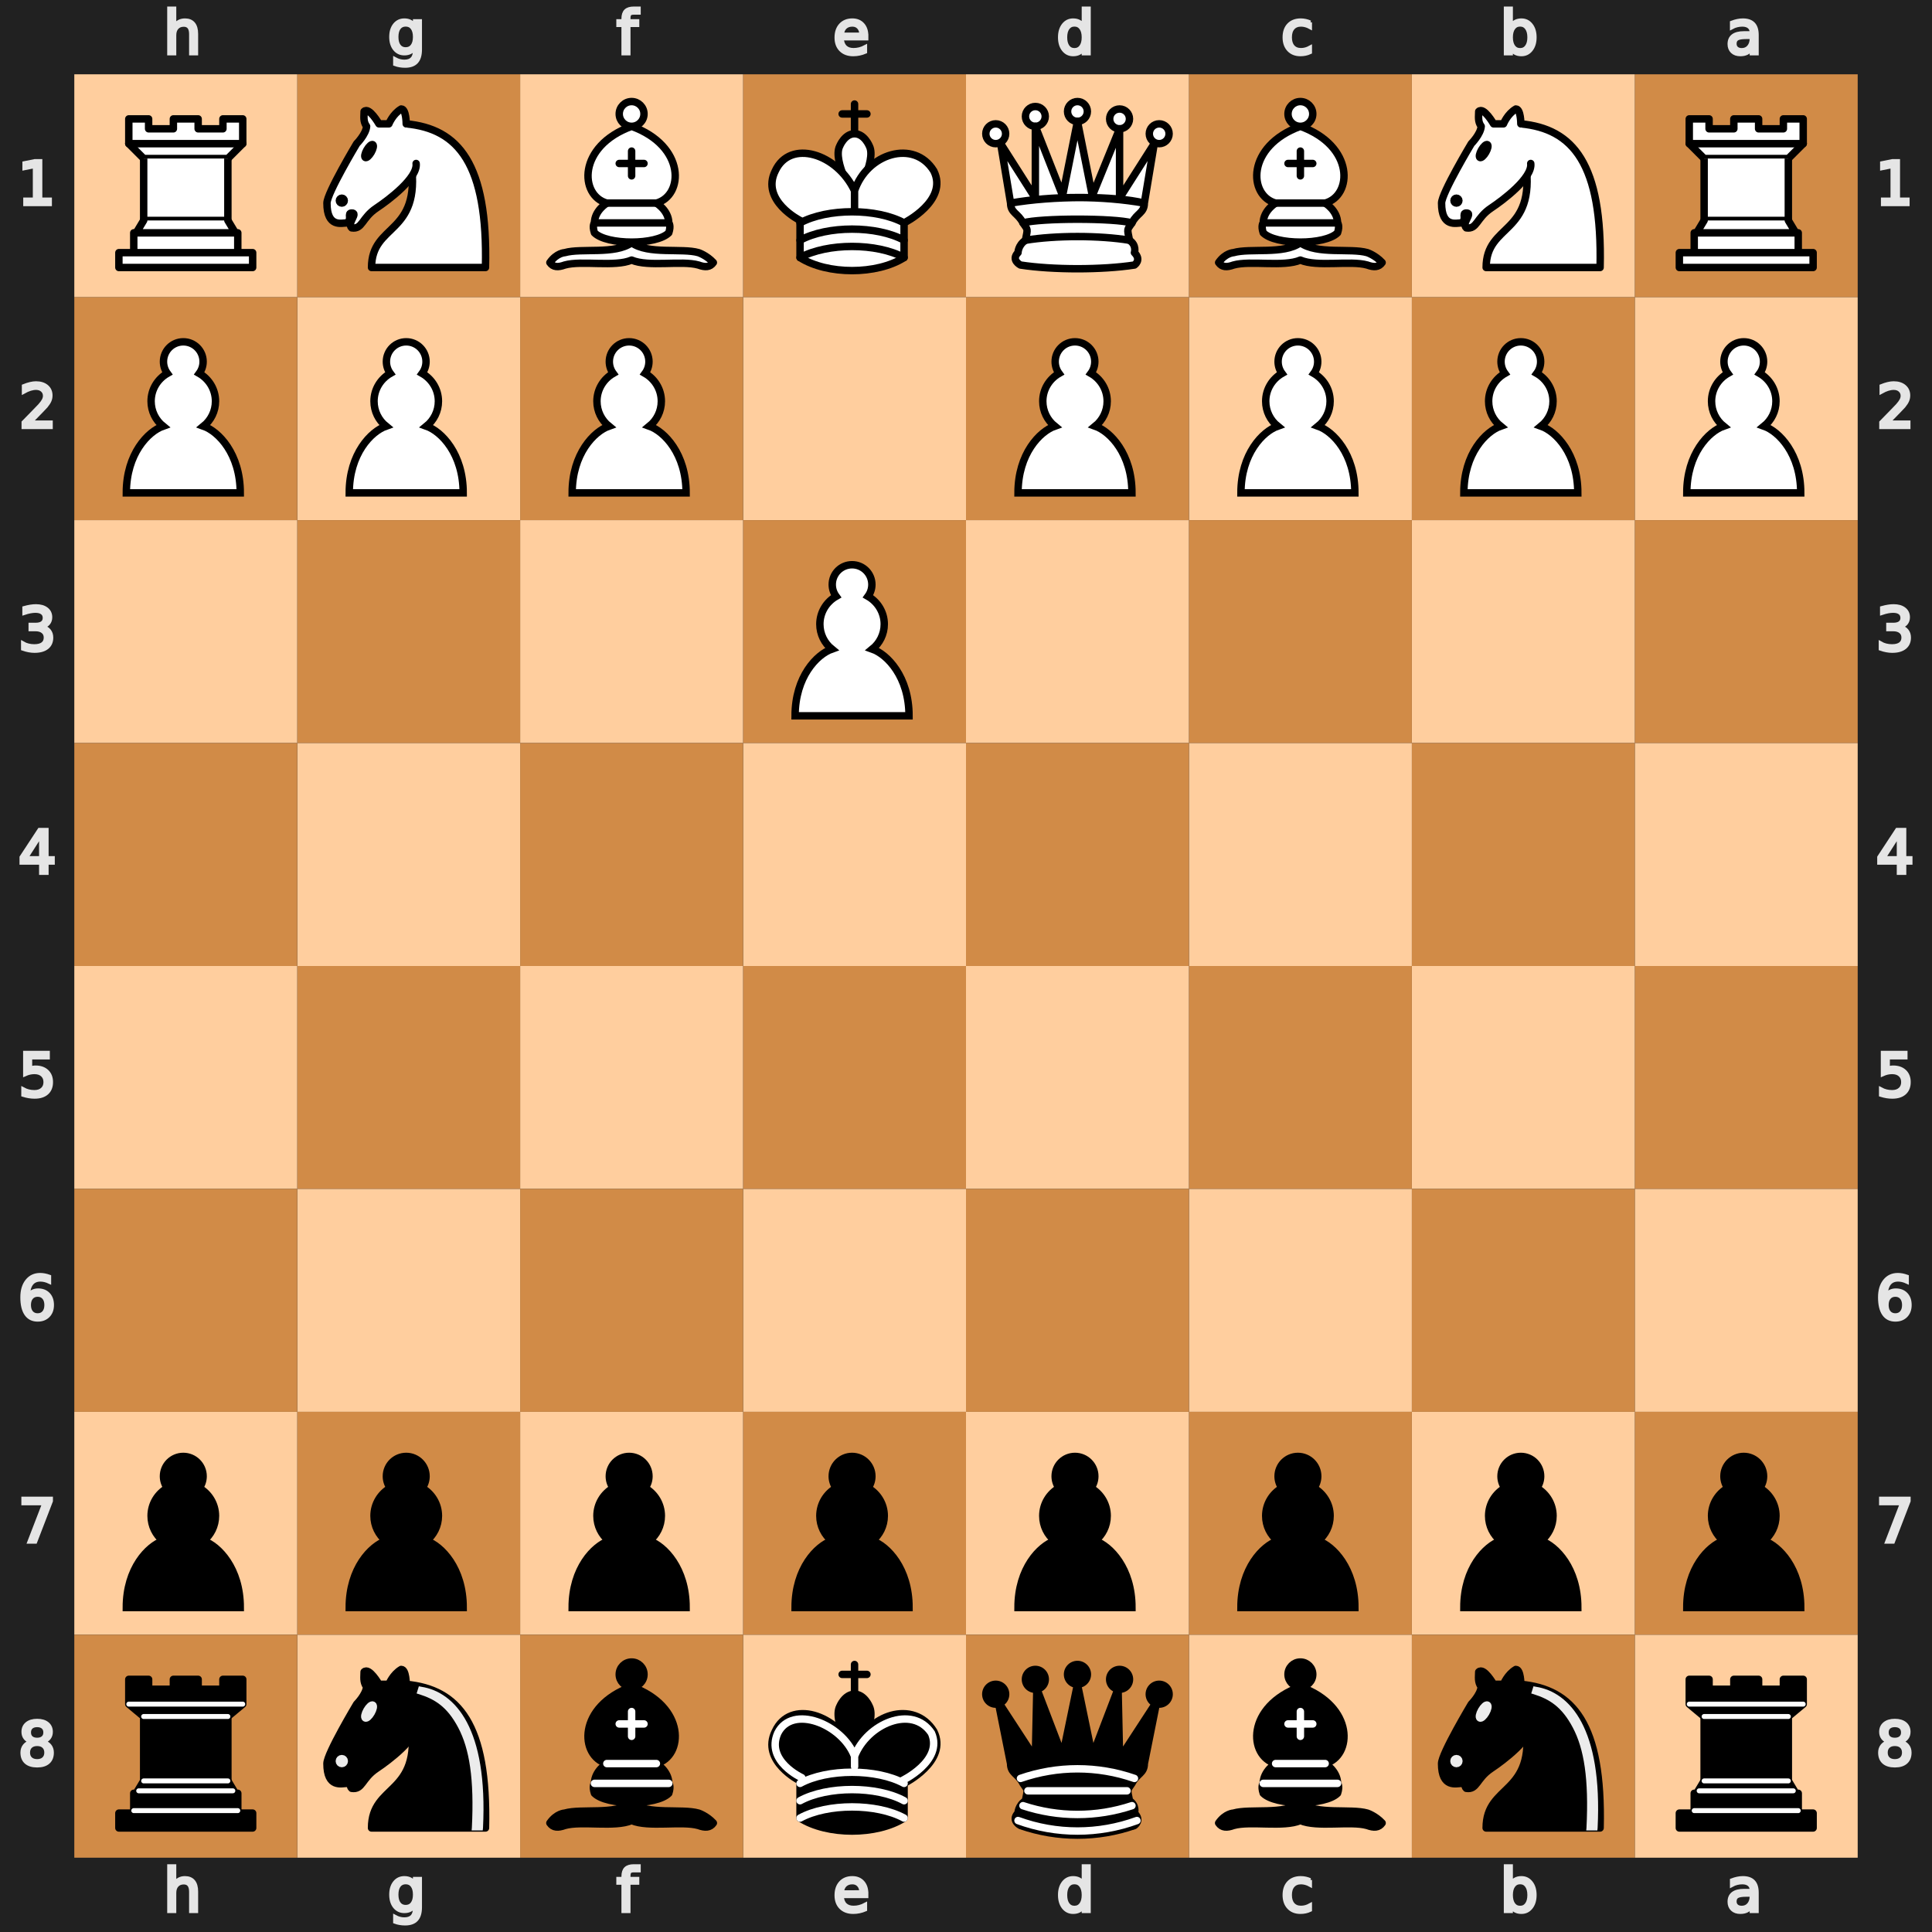
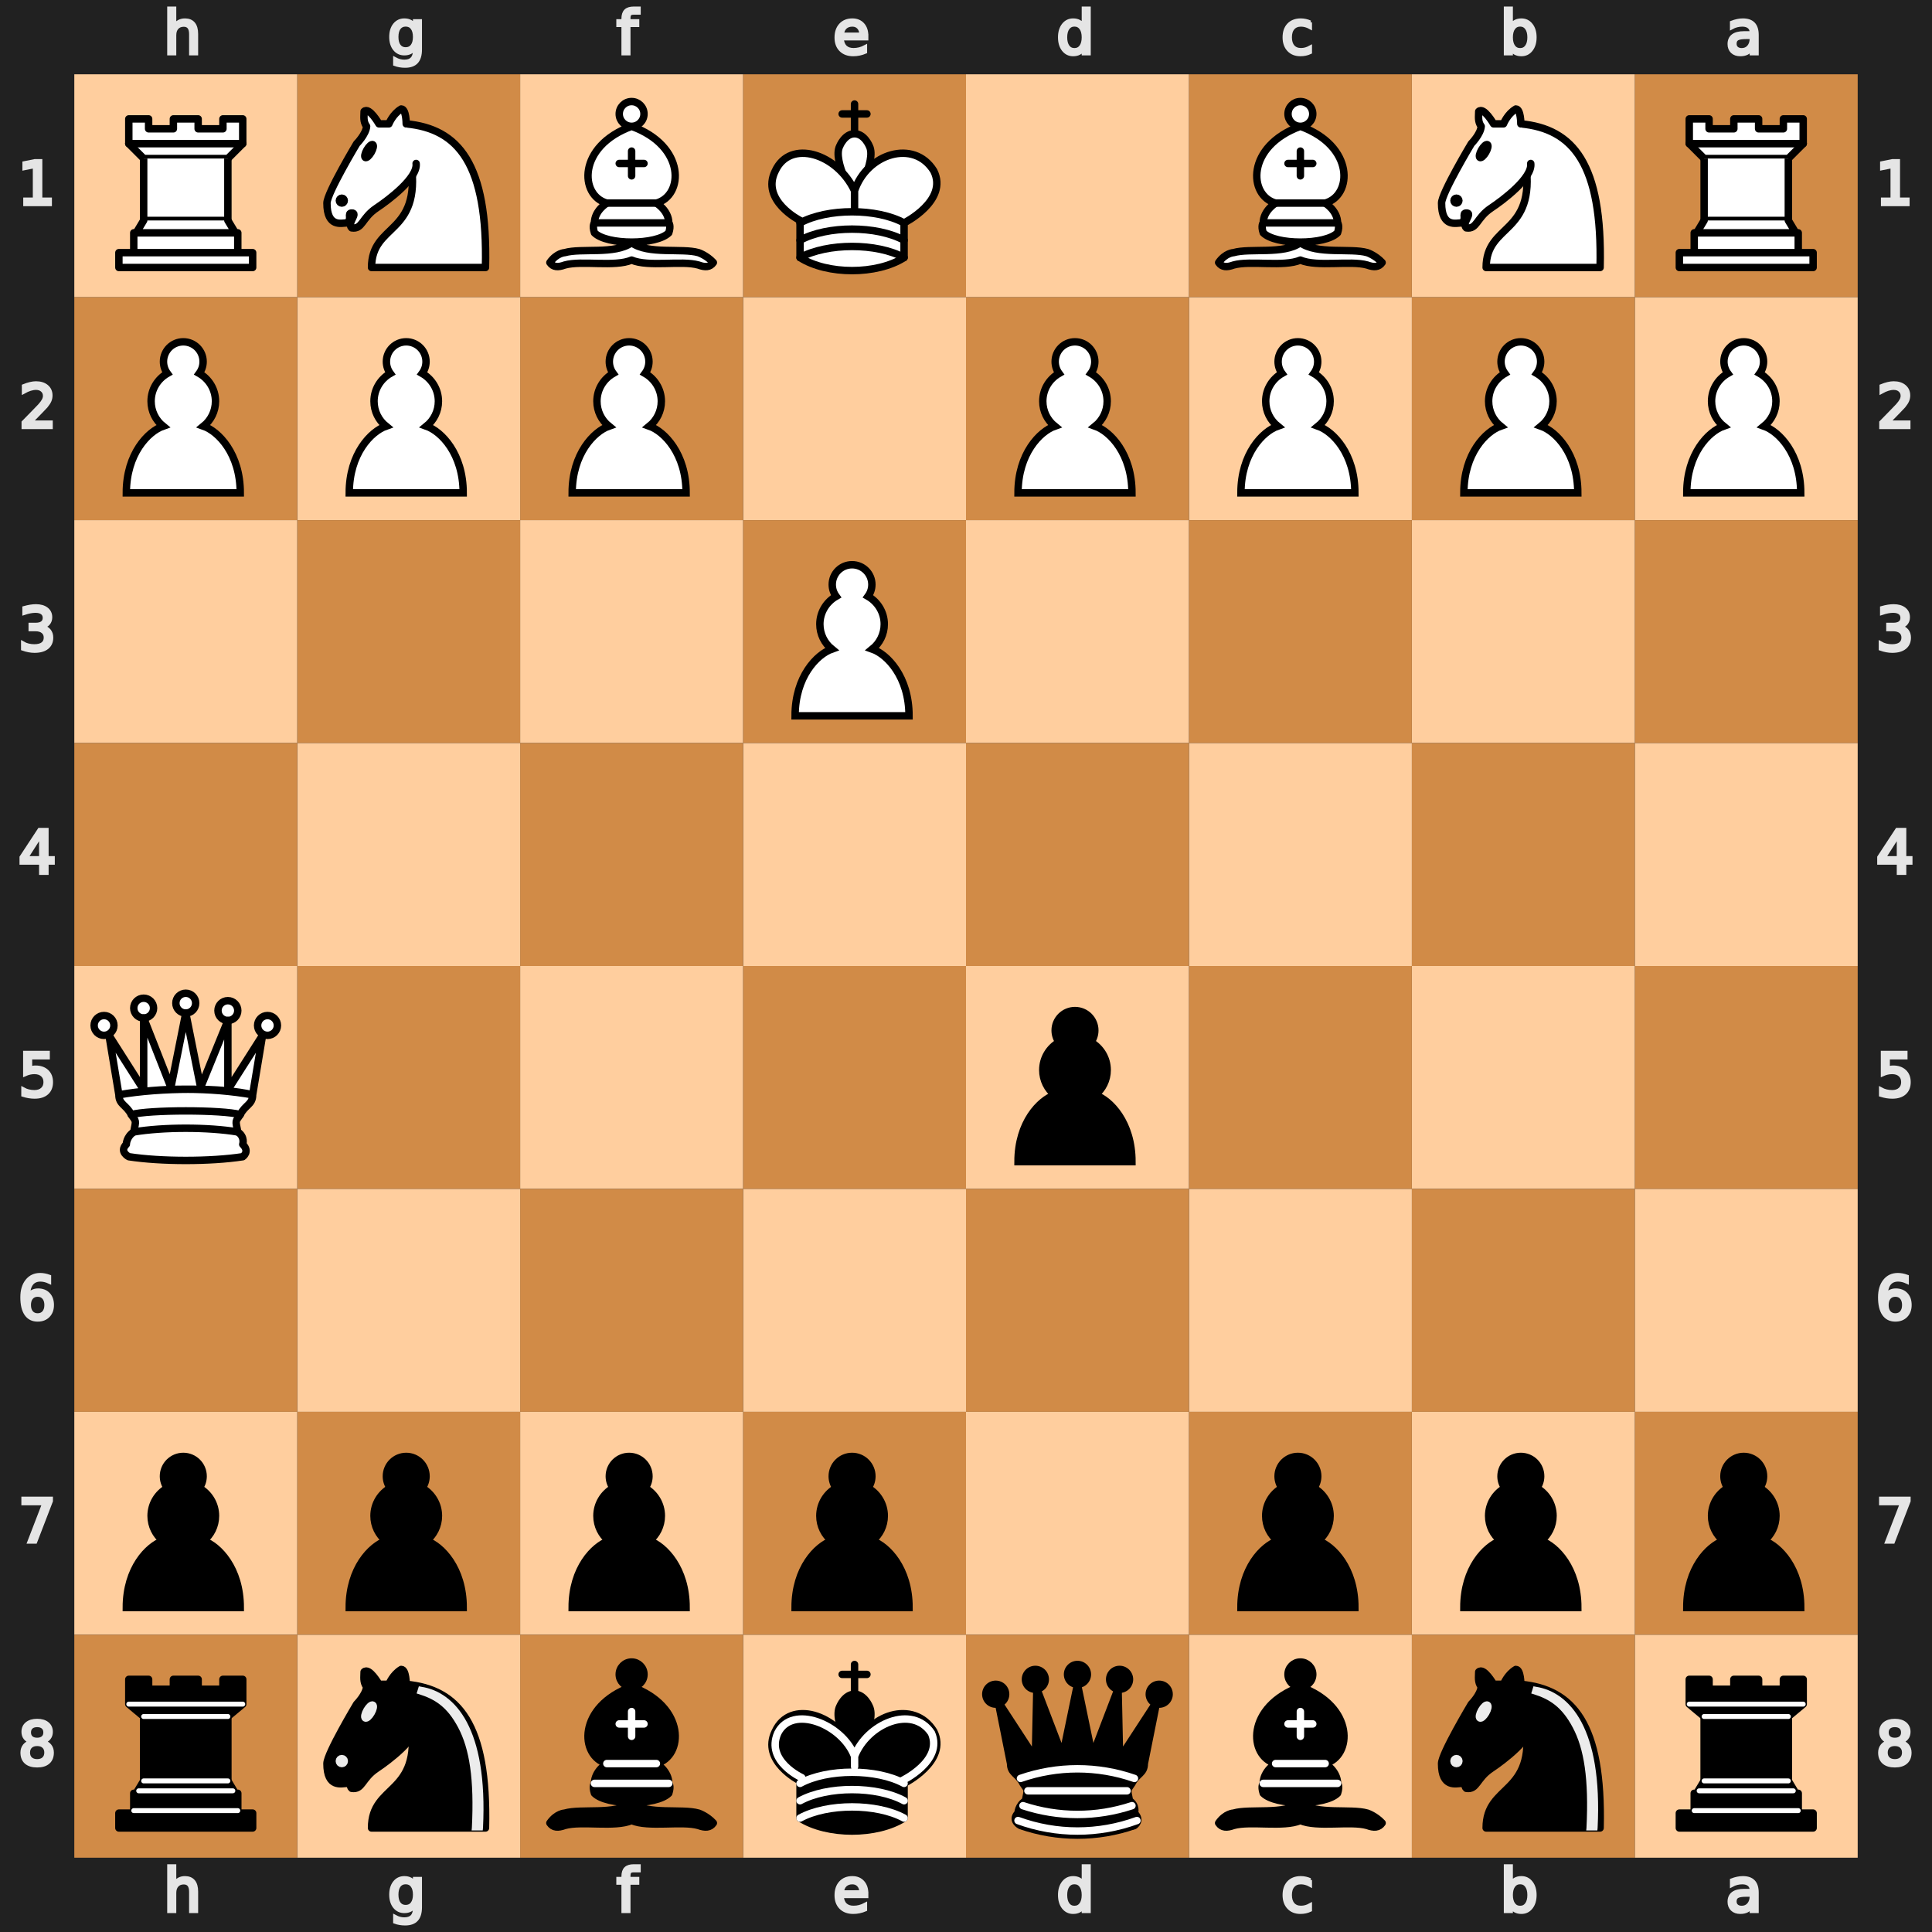
<svg xmlns="http://www.w3.org/2000/svg" xmlns:xlink="http://www.w3.org/1999/xlink" version="1.1" viewBox="0 0 390 390" width="500" height="500">
  <defs>
    <g id="white-pawn" class="white pawn">
      <path d="M22 9c-2.21 0-4 1.79-4 4 0 .89.29 1.71.78 2.38-1.95 1.12-3.28 3.21-3.28 5.62 0 2.03.94 3.84 2.41 5.03-3 1.06-7.41 5.55-7.41 13.47h23c0-7.92-4.41-12.41-7.41-13.47 1.47-1.19 2.41-3 2.41-5.03 0-2.41-1.33-4.5-3.28-5.62.49-.67.78-1.49.78-2.38 0-2.21-1.79-4-4-4z" fill="#fff" stroke="#000" stroke-width="1.5" stroke-linecap="round" />
    </g>
    <g id="white-knight" class="white knight" fill="none" fill-rule="evenodd" stroke="#000" stroke-width="1.5" stroke-linecap="round" stroke-linejoin="round">
      <path d="M 22,10 C 32.5,11 38.5,18 38,39 L 15,39 C 15,30 25,32.5 23,18" style="fill:#ffffff; stroke:#000000;" />
      <path d="M 24,18 C 24.38,20.91 18.45,25.37 16,27 C 13,29 13.18,31.34 11,31 C 9.958,30.06 12.41,27.96 11,28 C 10,28 11.19,29.23 10,30 C 9,30 5.997,31 6,26 C 6,24 12,14 12,14 C 12,14 13.89,12.1 14,10.5 C 13.27,9.506 13.5,8.5 13.5,7.5 C 14.5,6.5 16.5,10 16.5,10 L 18.5,10 C 18.5,10 19.28,8.008 21,7 C 22,7 22,10 22,10" style="fill:#ffffff; stroke:#000000;" />
      <path d="M 9.5 25.5 A 0.5 0.5 0 1 1 8.5,25.5 A 0.5 0.5 0 1 1 9.5 25.5 z" style="fill:#000000; stroke:#000000;" />
      <path d="M 15 15.5 A 0.5 1.5 0 1 1 14,15.5 A 0.5 1.5 0 1 1 15 15.5 z" transform="matrix(0.866,0.5,-0.5,0.866,9.693,-5.173)" style="fill:#000000; stroke:#000000;" />
    </g>
    <g id="white-bishop" class="white bishop" fill="none" fill-rule="evenodd" stroke="#000" stroke-width="1.5" stroke-linecap="round" stroke-linejoin="round">
      <g fill="#fff" stroke-linecap="butt">
        <path d="M9 36c3.39-.97 10.11.43 13.5-2 3.39 2.43 10.11 1.03 13.5 2 0 0 1.65.54 3 2-.68.97-1.65.99-3 .5-3.39-.97-10.11.46-13.5-1-3.39 1.46-10.11.03-13.5 1-1.354.49-2.323.47-3-.5 1.354-1.94 3-2 3-2zM15 32c2.5 2.5 12.5 2.5 15 0 .5-1.5 0-2 0-2 0-2.5-2.5-4-2.5-4 5.5-1.5 6-11.5-5-15.5-11 4-10.5 14-5 15.5 0 0-2.5 1.5-2.5 4 0 0-.5.5 0 2zM25 8a2.5 2.5 0 1 1-5 0 2.5 2.5 0 1 1 5 0z" />
      </g>
      <path d="M17.5 26h10M15 30h15m-7.5-14.5v5M20 18h5" stroke-linejoin="miter" />
    </g>
    <g id="white-rook" class="white rook" fill="#fff" fill-rule="evenodd" stroke="#000" stroke-width="1.5" stroke-linecap="round" stroke-linejoin="round">
      <path d="M9 39h27v-3H9v3zM12 36v-4h21v4H12zM11 14V9h4v2h5V9h5v2h5V9h4v5" stroke-linecap="butt" />
      <path d="M34 14l-3 3H14l-3-3" />
      <path d="M31 17v12.5H14V17" stroke-linecap="butt" stroke-linejoin="miter" />
      <path d="M31 29.5l1.5 2.5h-20l1.5-2.5" />
      <path d="M11 14h23" fill="none" stroke-linejoin="miter" />
    </g>
    <g id="white-queen" class="white queen" fill="#fff" fill-rule="evenodd" stroke="#000" stroke-width="1.5" stroke-linecap="round" stroke-linejoin="round">
      <path d="M8 12a2 2 0 1 1-4 0 2 2 0 1 1 4 0zM24.5 7.5a2 2 0 1 1-4 0 2 2 0 1 1 4 0zM41 12a2 2 0 1 1-4 0 2 2 0 1 1 4 0zM16 8.5a2 2 0 1 1-4 0 2 2 0 1 1 4 0zM33 9a2 2 0 1 1-4 0 2 2 0 1 1 4 0z" />
      <path d="M9 26c8.5-1.5 21-1.5 27 0l2-12-7 11V11l-5.5 13.5-3-15-3 15-5.5-14V25L7 14l2 12zM9 26c0 2 1.5 2 2.5 4 1 1.5 1 1 .5 3.5-1.5 1-1.5 2.5-1.5 2.5-1.5 1.5.5 2.5.5 2.5 6.5 1 16.5 1 23 0 0 0 1.5-1 0-2.5 0 0 .5-1.5-1-2.5-.5-2.5-.5-2 .5-3.5 1-2 2.5-2 2.5-4-8.5-1.5-18.5-1.5-27 0z" stroke-linecap="butt" />
      <path d="M11.5 30c3.5-1 18.5-1 22 0M12 33.5c6-1 15-1 21 0" fill="none" />
    </g>
    <g id="white-king" class="white king" fill="none" fill-rule="evenodd" stroke="#000" stroke-width="1.5" stroke-linecap="round" stroke-linejoin="round">
      <path d="M22.5 11.63V6M20 8h5" stroke-linejoin="miter" />
      <path d="M22.5 25s4.5-7.5 3-10.5c0 0-1-2.5-3-2.5s-3 2.5-3 2.5c-1.5 3 3 10.5 3 10.5" fill="#fff" stroke-linecap="butt" stroke-linejoin="miter" />
      <path d="M11.5 37c5.5 3.5 15.5 3.5 21 0v-7s9-4.5 6-10.5c-4-6.5-13.5-3.5-16 4V27v-3.5c-3.5-7.5-13-10.5-16-4-3 6 5 10 5 10V37z" fill="#fff" />
      <path d="M11.5 30c5.5-3 15.5-3 21 0m-21 3.5c5.5-3 15.5-3 21 0m-21 3.5c5.5-3 15.5-3 21 0" />
    </g>
    <g id="black-pawn" class="black pawn">
      <path d="M22 9c-2.21 0-4 1.79-4 4 0 .89.29 1.71.78 2.38-1.95 1.12-3.28 3.21-3.28 5.62 0 2.03.94 3.84 2.41 5.03-3 1.06-7.41 5.55-7.41 13.47h23c0-7.92-4.41-12.41-7.41-13.47 1.47-1.19 2.41-3 2.41-5.03 0-2.41-1.33-4.5-3.28-5.62.49-.67.78-1.49.78-2.38 0-2.21-1.79-4-4-4z" stroke="#000" stroke-width="1.5" stroke-linecap="round" />
    </g>
    <g id="black-knight" class="black knight" fill="none" fill-rule="evenodd" stroke="#000" stroke-width="1.5" stroke-linecap="round" stroke-linejoin="round">
      <path d="M 22,10 C 32.5,11 38.5,18 38,39 L 15,39 C 15,30 25,32.5 23,18" style="fill:#000000; stroke:#000000;" />
      <path d="M 24,18 C 24.38,20.91 18.45,25.37 16,27 C 13,29 13.18,31.34 11,31 C 9.958,30.06 12.41,27.96 11,28 C 10,28 11.19,29.23 10,30 C 9,30 5.997,31 6,26 C 6,24 12,14 12,14 C 12,14 13.89,12.1 14,10.5 C 13.27,9.506 13.5,8.5 13.5,7.5 C 14.5,6.5 16.5,10 16.5,10 L 18.5,10 C 18.5,10 19.28,8.008 21,7 C 22,7 22,10 22,10" style="fill:#000000; stroke:#000000;" />
      <path d="M 9.5 25.5 A 0.5 0.5 0 1 1 8.5,25.5 A 0.5 0.5 0 1 1 9.5 25.5 z" style="fill:#ececec; stroke:#ececec;" />
      <path d="M 15 15.5 A 0.5 1.5 0 1 1 14,15.5 A 0.5 1.5 0 1 1 15 15.5 z" transform="matrix(0.866,0.5,-0.5,0.866,9.693,-5.173)" style="fill:#ececec; stroke:#ececec;" />
      <path d="M 24.55,10.4 L 24.1,11.85 L 24.6,12 C 27.75,13 30.25,14.49 32.5,18.75 C 34.75,23.01 35.75,29.06 35.25,39 L 35.2,39.5 L 37.45,39.5 L 37.5,39 C 38,28.94 36.62,22.15 34.25,17.66 C 31.88,13.17 28.46,11.02 25.06,10.5 L 24.55,10.4 z " style="fill:#ececec; stroke:none;" />
    </g>
    <g id="black-bishop" class="black bishop" fill="none" fill-rule="evenodd" stroke="#000" stroke-width="1.5" stroke-linecap="round" stroke-linejoin="round">
      <path d="M9 36c3.39-.97 10.11.43 13.5-2 3.39 2.43 10.11 1.03 13.5 2 0 0 1.65.54 3 2-.68.97-1.65.99-3 .5-3.39-.97-10.11.46-13.5-1-3.39 1.46-10.11.03-13.5 1-1.354.49-2.323.47-3-.5 1.354-1.94 3-2 3-2zm6-4c2.5 2.5 12.5 2.5 15 0 .5-1.5 0-2 0-2 0-2.5-2.5-4-2.5-4 5.5-1.5 6-11.5-5-15.5-11 4-10.5 14-5 15.5 0 0-2.5 1.5-2.5 4 0 0-.5.5 0 2zM25 8a2.5 2.5 0 1 1-5 0 2.5 2.5 0 1 1 5 0z" fill="#000" stroke-linecap="butt" />
      <path d="M17.5 26h10M15 30h15m-7.5-14.5v5M20 18h5" stroke="#fff" stroke-linejoin="miter" />
    </g>
    <g id="black-rook" class="black rook" fill="#000" fill-rule="evenodd" stroke="#000" stroke-width="1.5" stroke-linecap="round" stroke-linejoin="round">
      <path d="M9 39h27v-3H9v3zM12.5 32l1.5-2.5h17l1.5 2.5h-20zM12 36v-4h21v4H12z" stroke-linecap="butt" />
      <path d="M14 29.5v-13h17v13H14z" stroke-linecap="butt" stroke-linejoin="miter" />
      <path d="M14 16.5L11 14h23l-3 2.5H14zM11 14V9h4v2h5V9h5v2h5V9h4v5H11z" stroke-linecap="butt" />
      <path d="M12 35.5h21M13 31.5h19M14 29.5h17M14 16.5h17M11 14h23" fill="none" stroke="#fff" stroke-width="1" stroke-linejoin="miter" />
    </g>
    <g id="black-queen" class="black queen" fill="#000" fill-rule="evenodd" stroke="#000" stroke-width="1.5" stroke-linecap="round" stroke-linejoin="round">
      <g fill="#000" stroke="none">
        <circle cx="6" cy="12" r="2.75" />
        <circle cx="14" cy="9" r="2.75" />
        <circle cx="22.5" cy="8" r="2.75" />
        <circle cx="31" cy="9" r="2.75" />
        <circle cx="39" cy="12" r="2.75" />
      </g>
      <path d="M9 26c8.5-1.5 21-1.5 27 0l2.5-12.5L31 25l-.3-14.1-5.2 13.6-3-14.5-3 14.5-5.2-13.6L14 25 6.5 13.5 9 26zM9 26c0 2 1.5 2 2.5 4 1 1.5 1 1 .5 3.5-1.5 1-1.5 2.5-1.5 2.5-1.5 1.5.5 2.5.5 2.5 6.5 1 16.5 1 23 0 0 0 1.5-1 0-2.5 0 0 .5-1.5-1-2.5-.5-2.5-.5-2 .5-3.5 1-2 2.5-2 2.5-4-8.5-1.5-18.5-1.5-27 0z" stroke-linecap="butt" />
      <path d="M11 38.5a35 35 1 0 0 23 0" fill="none" stroke-linecap="butt" />
      <path d="M11 29a35 35 1 0 1 23 0M12.5 31.5h20M11.5 34.5a35 35 1 0 0 22 0M10.5 37.5a35 35 1 0 0 24 0" fill="none" stroke="#fff" />
    </g>
    <g id="black-king" class="black king" fill="none" fill-rule="evenodd" stroke="#000" stroke-width="1.5" stroke-linecap="round" stroke-linejoin="round">
      <path d="M22.5 11.63V6" stroke-linejoin="miter" />
      <path d="M22.5 25s4.5-7.5 3-10.5c0 0-1-2.5-3-2.5s-3 2.5-3 2.5c-1.5 3 3 10.5 3 10.5" fill="#000" stroke-linecap="butt" stroke-linejoin="miter" />
      <path d="M11.5 37c5.5 3.5 15.5 3.5 21 0v-7s9-4.5 6-10.5c-4-6.5-13.5-3.5-16 4V27v-3.5c-3.5-7.5-13-10.5-16-4-3 6 5 10 5 10V37z" fill="#000" />
      <path d="M20 8h5" stroke-linejoin="miter" />
      <path d="M32 29.5s8.5-4 6.03-9.65C34.15 14 25 18 22.5 24.5l.01 2.1-.01-2.1C20 18 9.906 14 6.997 19.85c-2.497 5.65 4.853 9 4.853 9M11.5 30c5.5-3 15.5-3 21 0m-21 3.5c5.5-3 15.5-3 21 0m-21 3.5c5.5-3 15.5-3 21 0" stroke="#fff" />
    </g>
  </defs>
  <rect x="0" y="0" width="390" height="390" fill="#212121" />
  <rect x="330" y="15" width="45" height="45" class="square dark a1" stroke="none" fill="#d18b47" />
  <use xlink:href="#white-rook" transform="translate(330, 15)" />
  <rect x="285" y="15" width="45" height="45" class="square light b1" stroke="none" fill="#ffce9e" />
  <use xlink:href="#white-knight" transform="translate(285, 15)" />
  <rect x="240" y="15" width="45" height="45" class="square dark c1" stroke="none" fill="#d18b47" />
  <use xlink:href="#white-bishop" transform="translate(240, 15)" />
  <rect x="195" y="15" width="45" height="45" class="square light d1" stroke="none" fill="#ffce9e" />
-   <use xlink:href="#white-queen" transform="translate(195, 15)" />
  <rect x="150" y="15" width="45" height="45" class="square dark e1" stroke="none" fill="#d18b47" />
  <use xlink:href="#white-king" transform="translate(150, 15)" />
  <rect x="105" y="15" width="45" height="45" class="square light f1" stroke="none" fill="#ffce9e" />
  <use xlink:href="#white-bishop" transform="translate(105, 15)" />
  <rect x="60" y="15" width="45" height="45" class="square dark g1" stroke="none" fill="#d18b47" />
  <use xlink:href="#white-knight" transform="translate(60, 15)" />
  <rect x="15" y="15" width="45" height="45" class="square light h1" stroke="none" fill="#ffce9e" />
  <use xlink:href="#white-rook" transform="translate(15, 15)" />
  <rect x="330" y="60" width="45" height="45" class="square light a2" stroke="none" fill="#ffce9e" />
  <use xlink:href="#white-pawn" transform="translate(330, 60)" />
  <rect x="285" y="60" width="45" height="45" class="square dark b2" stroke="none" fill="#d18b47" />
  <use xlink:href="#white-pawn" transform="translate(285, 60)" />
  <rect x="240" y="60" width="45" height="45" class="square light c2" stroke="none" fill="#ffce9e" />
  <use xlink:href="#white-pawn" transform="translate(240, 60)" />
  <rect x="195" y="60" width="45" height="45" class="square dark d2" stroke="none" fill="#d18b47" />
  <use xlink:href="#white-pawn" transform="translate(195, 60)" />
  <rect x="150" y="60" width="45" height="45" class="square light e2" stroke="none" fill="#ffce9e" />
  <rect x="105" y="60" width="45" height="45" class="square dark f2" stroke="none" fill="#d18b47" />
  <use xlink:href="#white-pawn" transform="translate(105, 60)" />
  <rect x="60" y="60" width="45" height="45" class="square light g2" stroke="none" fill="#ffce9e" />
  <use xlink:href="#white-pawn" transform="translate(60, 60)" />
  <rect x="15" y="60" width="45" height="45" class="square dark h2" stroke="none" fill="#d18b47" />
  <use xlink:href="#white-pawn" transform="translate(15, 60)" />
  <rect x="330" y="105" width="45" height="45" class="square dark a3" stroke="none" fill="#d18b47" />
  <rect x="285" y="105" width="45" height="45" class="square light b3" stroke="none" fill="#ffce9e" />
  <rect x="240" y="105" width="45" height="45" class="square dark c3" stroke="none" fill="#d18b47" />
  <rect x="195" y="105" width="45" height="45" class="square light d3" stroke="none" fill="#ffce9e" />
  <rect x="150" y="105" width="45" height="45" class="square dark e3" stroke="none" fill="#d18b47" />
  <use xlink:href="#white-pawn" transform="translate(150, 105)" />
  <rect x="105" y="105" width="45" height="45" class="square light f3" stroke="none" fill="#ffce9e" />
  <rect x="60" y="105" width="45" height="45" class="square dark g3" stroke="none" fill="#d18b47" />
  <rect x="15" y="105" width="45" height="45" class="square light h3" stroke="none" fill="#ffce9e" />
  <rect x="330" y="150" width="45" height="45" class="square light a4" stroke="none" fill="#ffce9e" />
  <rect x="285" y="150" width="45" height="45" class="square dark b4" stroke="none" fill="#d18b47" />
  <rect x="240" y="150" width="45" height="45" class="square light c4" stroke="none" fill="#ffce9e" />
  <rect x="195" y="150" width="45" height="45" class="square dark d4" stroke="none" fill="#d18b47" />
  <rect x="150" y="150" width="45" height="45" class="square light e4" stroke="none" fill="#ffce9e" />
  <rect x="105" y="150" width="45" height="45" class="square dark f4" stroke="none" fill="#d18b47" />
  <rect x="60" y="150" width="45" height="45" class="square light g4" stroke="none" fill="#ffce9e" />
  <rect x="15" y="150" width="45" height="45" class="square dark h4" stroke="none" fill="#d18b47" />
  <rect x="330" y="195" width="45" height="45" class="square dark a5" stroke="none" fill="#d18b47" />
  <rect x="285" y="195" width="45" height="45" class="square light b5" stroke="none" fill="#ffce9e" />
  <rect x="240" y="195" width="45" height="45" class="square dark c5" stroke="none" fill="#d18b47" />
  <rect x="195" y="195" width="45" height="45" class="square light d5" stroke="none" fill="#ffce9e" />
+   <use xlink:href="#black-pawn" transform="translate(195, 195)" />
  <rect x="150" y="195" width="45" height="45" class="square dark e5" stroke="none" fill="#d18b47" />
  <rect x="105" y="195" width="45" height="45" class="square light f5" stroke="none" fill="#ffce9e" />
  <rect x="60" y="195" width="45" height="45" class="square dark g5" stroke="none" fill="#d18b47" />
  <rect x="15" y="195" width="45" height="45" class="square light h5" stroke="none" fill="#ffce9e" />
+   <use xlink:href="#white-queen" transform="translate(15, 195)" />
  <rect x="330" y="240" width="45" height="45" class="square light a6" stroke="none" fill="#ffce9e" />
  <rect x="285" y="240" width="45" height="45" class="square dark b6" stroke="none" fill="#d18b47" />
  <rect x="240" y="240" width="45" height="45" class="square light c6" stroke="none" fill="#ffce9e" />
  <rect x="195" y="240" width="45" height="45" class="square dark d6" stroke="none" fill="#d18b47" />
  <rect x="150" y="240" width="45" height="45" class="square light e6" stroke="none" fill="#ffce9e" />
  <rect x="105" y="240" width="45" height="45" class="square dark f6" stroke="none" fill="#d18b47" />
  <rect x="60" y="240" width="45" height="45" class="square light g6" stroke="none" fill="#ffce9e" />
  <rect x="15" y="240" width="45" height="45" class="square dark h6" stroke="none" fill="#d18b47" />
  <rect x="330" y="285" width="45" height="45" class="square dark a7" stroke="none" fill="#d18b47" />
  <use xlink:href="#black-pawn" transform="translate(330, 285)" />
  <rect x="285" y="285" width="45" height="45" class="square light b7" stroke="none" fill="#ffce9e" />
  <use xlink:href="#black-pawn" transform="translate(285, 285)" />
  <rect x="240" y="285" width="45" height="45" class="square dark c7" stroke="none" fill="#d18b47" />
  <use xlink:href="#black-pawn" transform="translate(240, 285)" />
  <rect x="195" y="285" width="45" height="45" class="square light d7" stroke="none" fill="#ffce9e" />
-   <use xlink:href="#black-pawn" transform="translate(195, 285)" />
  <rect x="150" y="285" width="45" height="45" class="square dark e7" stroke="none" fill="#d18b47" />
  <use xlink:href="#black-pawn" transform="translate(150, 285)" />
  <rect x="105" y="285" width="45" height="45" class="square light f7" stroke="none" fill="#ffce9e" />
  <use xlink:href="#black-pawn" transform="translate(105, 285)" />
  <rect x="60" y="285" width="45" height="45" class="square dark g7" stroke="none" fill="#d18b47" />
  <use xlink:href="#black-pawn" transform="translate(60, 285)" />
  <rect x="15" y="285" width="45" height="45" class="square light h7" stroke="none" fill="#ffce9e" />
  <use xlink:href="#black-pawn" transform="translate(15, 285)" />
  <rect x="330" y="330" width="45" height="45" class="square light a8" stroke="none" fill="#ffce9e" />
  <use xlink:href="#black-rook" transform="translate(330, 330)" />
  <rect x="285" y="330" width="45" height="45" class="square dark b8" stroke="none" fill="#d18b47" />
  <use xlink:href="#black-knight" transform="translate(285, 330)" />
  <rect x="240" y="330" width="45" height="45" class="square light c8" stroke="none" fill="#ffce9e" />
  <use xlink:href="#black-bishop" transform="translate(240, 330)" />
  <rect x="195" y="330" width="45" height="45" class="square dark d8" stroke="none" fill="#d18b47" />
  <use xlink:href="#black-queen" transform="translate(195, 330)" />
  <rect x="150" y="330" width="45" height="45" class="square light e8" stroke="none" fill="#ffce9e" />
  <use xlink:href="#black-king" transform="translate(150, 330)" />
  <rect x="105" y="330" width="45" height="45" class="square dark f8" stroke="none" fill="#d18b47" />
  <use xlink:href="#black-bishop" transform="translate(105, 330)" />
  <rect x="60" y="330" width="45" height="45" class="square light g8" stroke="none" fill="#ffce9e" />
  <use xlink:href="#black-knight" transform="translate(60, 330)" />
  <rect x="15" y="330" width="45" height="45" class="square dark h8" stroke="none" fill="#d18b47" />
  <use xlink:href="#black-rook" transform="translate(15, 330)" />
  <g transform="translate(335, 0) scale(0.75, 0.75)" fill="#e5e5e5" stroke="#e5e5e5">
    <path d="M23.328 10.016q-1.742 0-2.414.398-.672.398-.672 1.36 0 .765.5 1.218.508.445 1.375.445 1.196 0 1.914-.843.727-.852.727-2.258v-.32zm2.867-.594v4.992h-1.437v-1.328q-.492.797-1.227 1.18-.734.375-1.797.375-1.343 0-2.14-.75-.79-.758-.79-2.024 0-1.476.985-2.226.992-.75 2.953-.75h2.016V8.75q0-.992-.656-1.531-.649-.547-1.829-.547-.75 0-1.46.18-.711.18-1.368.539V6.062q.79-.304 1.532-.453.742-.156 1.445-.156 1.898 0 2.836.984.937.985.937 2.985z" />
  </g>
  <g transform="translate(335, 375) scale(0.75, 0.75)" fill="#e5e5e5" stroke="#e5e5e5">
    <path d="M23.328 10.016q-1.742 0-2.414.398-.672.398-.672 1.36 0 .765.5 1.218.508.445 1.375.445 1.196 0 1.914-.843.727-.852.727-2.258v-.32zm2.867-.594v4.992h-1.437v-1.328q-.492.797-1.227 1.18-.734.375-1.797.375-1.343 0-2.14-.75-.79-.758-.79-2.024 0-1.476.985-2.226.992-.75 2.953-.75h2.016V8.75q0-.992-.656-1.531-.649-.547-1.829-.547-.75 0-1.46.18-.711.18-1.368.539V6.062q.79-.304 1.532-.453.742-.156 1.445-.156 1.898 0 2.836.984.937.985.937 2.985z" />
  </g>
  <g transform="translate(290, 0) scale(0.75, 0.75)" fill="#e5e5e5" stroke="#e5e5e5">
    <path d="M24.922 10.047q0-1.586-.656-2.485-.649-.906-1.79-.906-1.14 0-1.796.906-.649.899-.649 2.485 0 1.586.649 2.492.656.898 1.797.898 1.14 0 1.789-.898.656-.906.656-2.492zm-4.89-3.055q.452-.781 1.14-1.156.695-.383 1.656-.383 1.594 0 2.586 1.266 1 1.265 1 3.328 0 2.062-1 3.328-.992 1.266-2.586 1.266-.96 0-1.656-.375-.688-.383-1.14-1.164v1.312h-1.446V2.258h1.445z" />
  </g>
  <g transform="translate(290, 375) scale(0.75, 0.75)" fill="#e5e5e5" stroke="#e5e5e5">
    <path d="M24.922 10.047q0-1.586-.656-2.485-.649-.906-1.79-.906-1.14 0-1.796.906-.649.899-.649 2.485 0 1.586.649 2.492.656.898 1.797.898 1.14 0 1.789-.898.656-.906.656-2.492zm-4.89-3.055q.452-.781 1.14-1.156.695-.383 1.656-.383 1.594 0 2.586 1.266 1 1.265 1 3.328 0 2.062-1 3.328-.992 1.266-2.586 1.266-.96 0-1.656-.375-.688-.383-1.14-1.164v1.312h-1.446V2.258h1.445z" />
  </g>
  <g transform="translate(245, 0) scale(0.75, 0.75)" fill="#e5e5e5" stroke="#e5e5e5">
    <path d="M25.96 6v1.344q-.608-.336-1.226-.5-.609-.172-1.234-.172-1.398 0-2.172.89-.773.883-.773 2.485 0 1.601.773 2.492.774.883 2.172.883.625 0 1.234-.164.618-.172 1.227-.508v1.328q-.602.281-1.25.422-.64.14-1.367.14-1.977 0-3.14-1.242-1.165-1.242-1.165-3.351 0-2.14 1.172-3.367 1.18-1.227 3.227-1.227.664 0 1.296.14.633.134 1.227.407z" />
  </g>
  <g transform="translate(245, 375) scale(0.75, 0.75)" fill="#e5e5e5" stroke="#e5e5e5">
    <path d="M25.96 6v1.344q-.608-.336-1.226-.5-.609-.172-1.234-.172-1.398 0-2.172.89-.773.883-.773 2.485 0 1.601.773 2.492.774.883 2.172.883.625 0 1.234-.164.618-.172 1.227-.508v1.328q-.602.281-1.25.422-.64.14-1.367.14-1.977 0-3.14-1.242-1.165-1.242-1.165-3.351 0-2.14 1.172-3.367 1.18-1.227 3.227-1.227.664 0 1.296.14.633.134 1.227.407z" />
  </g>
  <g transform="translate(200, 0) scale(0.75, 0.75)" fill="#e5e5e5" stroke="#e5e5e5">
    <path d="M24.973 6.992V2.258h1.437v12.156h-1.437v-1.312q-.453.78-1.149 1.164-.687.375-1.656.375-1.586 0-2.586-1.266-.992-1.266-.992-3.328 0-2.063.992-3.328 1-1.266 2.586-1.266.969 0 1.656.383.696.375 1.149 1.156zm-4.899 3.055q0 1.586.649 2.492.656.898 1.797.898 1.14 0 1.796-.898.657-.906.657-2.492 0-1.586-.657-2.485-.656-.906-1.796-.906-1.141 0-1.797.906-.649.899-.649 2.485z" />
  </g>
  <g transform="translate(200, 375) scale(0.75, 0.75)" fill="#e5e5e5" stroke="#e5e5e5">
    <path d="M24.973 6.992V2.258h1.437v12.156h-1.437v-1.312q-.453.78-1.149 1.164-.687.375-1.656.375-1.586 0-2.586-1.266-.992-1.266-.992-3.328 0-2.063.992-3.328 1-1.266 2.586-1.266.969 0 1.656.383.696.375 1.149 1.156zm-4.899 3.055q0 1.586.649 2.492.656.898 1.797.898 1.14 0 1.796-.898.657-.906.657-2.492 0-1.586-.657-2.485-.656-.906-1.796-.906-1.141 0-1.797.906-.649.899-.649 2.485z" />
  </g>
  <g transform="translate(155, 0) scale(0.75, 0.75)" fill="#e5e5e5" stroke="#e5e5e5">
    <path d="M26.555 9.68v.703h-6.61q.094 1.484.89 2.265.806.774 2.235.774.828 0 1.602-.203.781-.203 1.547-.61v1.36q-.774.328-1.586.5-.813.172-1.649.172-2.093 0-3.32-1.22-1.219-1.218-1.219-3.296 0-2.148 1.157-3.406 1.164-1.266 3.132-1.266 1.766 0 2.79 1.14 1.03 1.134 1.03 3.087zm-1.438-.422q-.015-1.18-.664-1.883-.64-.703-1.703-.703-1.203 0-1.93.68-.718.68-.828 1.914z" />
  </g>
  <g transform="translate(155, 375) scale(0.75, 0.75)" fill="#e5e5e5" stroke="#e5e5e5">
    <path d="M26.555 9.68v.703h-6.61q.094 1.484.89 2.265.806.774 2.235.774.828 0 1.602-.203.781-.203 1.547-.61v1.36q-.774.328-1.586.5-.813.172-1.649.172-2.093 0-3.32-1.22-1.219-1.218-1.219-3.296 0-2.148 1.157-3.406 1.164-1.266 3.132-1.266 1.766 0 2.79 1.14 1.03 1.134 1.03 3.087zm-1.438-.422q-.015-1.18-.664-1.883-.64-.703-1.703-.703-1.203 0-1.93.68-.718.68-.828 1.914z" />
  </g>
  <g transform="translate(110, 0) scale(0.75, 0.75)" fill="#e5e5e5" stroke="#e5e5e5">
    <path d="M25.285 2.258v1.195H23.91q-.773 0-1.078.313-.297.312-.297 1.125v.773h2.367v1.117h-2.367v7.633H21.09V6.781h-1.375V5.664h1.375v-.61q0-1.46.68-2.124.68-.672 2.156-.672z" />
  </g>
  <g transform="translate(110, 375) scale(0.75, 0.75)" fill="#e5e5e5" stroke="#e5e5e5">
    <path d="M25.285 2.258v1.195H23.91q-.773 0-1.078.313-.297.312-.297 1.125v.773h2.367v1.117h-2.367v7.633H21.09V6.781h-1.375V5.664h1.375v-.61q0-1.46.68-2.124.68-.672 2.156-.672z" />
  </g>
  <g transform="translate(65, 0) scale(0.75, 0.75)" fill="#e5e5e5" stroke="#e5e5e5">
    <path d="M24.973 9.937q0-1.562-.649-2.421-.64-.86-1.804-.86-1.157 0-1.805.86-.64.859-.64 2.421 0 1.555.64 2.415.648.859 1.805.859 1.164 0 1.804-.86.649-.859.649-2.414zm1.437 3.391q0 2.234-.992 3.32-.992 1.094-3.04 1.094-.757 0-1.429-.117-.672-.11-1.304-.344v-1.398q.632.344 1.25.508.617.164 1.257.164 1.414 0 2.118-.743.703-.734.703-2.226v-.711q-.446.773-1.141 1.156-.695.383-1.664.383-1.61 0-2.594-1.227-.984-1.226-.984-3.25 0-2.03.984-3.257.985-1.227 2.594-1.227.969 0 1.664.383t1.14 1.156V5.664h1.438z" />
  </g>
  <g transform="translate(65, 375) scale(0.75, 0.75)" fill="#e5e5e5" stroke="#e5e5e5">
    <path d="M24.973 9.937q0-1.562-.649-2.421-.64-.86-1.804-.86-1.157 0-1.805.86-.64.859-.64 2.421 0 1.555.64 2.415.648.859 1.805.859 1.164 0 1.804-.86.649-.859.649-2.414zm1.437 3.391q0 2.234-.992 3.32-.992 1.094-3.04 1.094-.757 0-1.429-.117-.672-.11-1.304-.344v-1.398q.632.344 1.25.508.617.164 1.257.164 1.414 0 2.118-.743.703-.734.703-2.226v-.711q-.446.773-1.141 1.156-.695.383-1.664.383-1.61 0-2.594-1.227-.984-1.226-.984-3.25 0-2.03.984-3.257.985-1.227 2.594-1.227.969 0 1.664.383t1.14 1.156V5.664h1.438z" />
  </g>
  <g transform="translate(20, 0) scale(0.75, 0.75)" fill="#e5e5e5" stroke="#e5e5e5">
    <path d="M26.164 9.133v5.281h-1.437V9.18q0-1.243-.485-1.86-.484-.617-1.453-.617-1.164 0-1.836.742-.672.742-.672 2.024v4.945h-1.445V2.258h1.445v4.765q.516-.789 1.211-1.18.703-.39 1.617-.39 1.508 0 2.282.938.773.93.773 2.742z" />
  </g>
  <g transform="translate(20, 375) scale(0.75, 0.75)" fill="#e5e5e5" stroke="#e5e5e5">
    <path d="M26.164 9.133v5.281h-1.437V9.18q0-1.243-.485-1.86-.484-.617-1.453-.617-1.164 0-1.836.742-.672.742-.672 2.024v4.945h-1.445V2.258h1.445v4.765q.516-.789 1.211-1.18.703-.39 1.617-.39 1.508 0 2.282.938.773.93.773 2.742z" />
  </g>
  <g transform="translate(0, 20) scale(0.75, 0.75)" fill="#e5e5e5" stroke="#e5e5e5">
    <path d="M6.754 26.996h2.578v-8.898l-2.805.562v-1.437l2.79-.563h1.578v10.336h2.578v1.328h-6.72z" />
  </g>
  <g transform="translate(375, 20) scale(0.75, 0.75)" fill="#e5e5e5" stroke="#e5e5e5">
    <path d="M6.754 26.996h2.578v-8.898l-2.805.562v-1.437l2.79-.563h1.578v10.336h2.578v1.328h-6.72z" />
  </g>
  <g transform="translate(0, 65) scale(0.75, 0.75)" fill="#e5e5e5" stroke="#e5e5e5">
    <path d="M8.195 26.996h5.508v1.328H6.297v-1.328q.898-.93 2.445-2.492 1.555-1.57 1.953-2.024.758-.851 1.055-1.437.305-.594.305-1.164 0-.93-.657-1.516-.648-.586-1.695-.586-.742 0-1.57.258-.82.258-1.758.781v-1.593q.953-.383 1.781-.578.828-.196 1.516-.196 1.812 0 2.89.906 1.079.907 1.079 2.422 0 .72-.274 1.368-.265.64-.976 1.515-.196.227-1.243 1.313-1.046 1.078-2.953 3.023z" />
  </g>
  <g transform="translate(375, 65) scale(0.75, 0.75)" fill="#e5e5e5" stroke="#e5e5e5">
    <path d="M8.195 26.996h5.508v1.328H6.297v-1.328q.898-.93 2.445-2.492 1.555-1.57 1.953-2.024.758-.851 1.055-1.437.305-.594.305-1.164 0-.93-.657-1.516-.648-.586-1.695-.586-.742 0-1.57.258-.82.258-1.758.781v-1.593q.953-.383 1.781-.578.828-.196 1.516-.196 1.812 0 2.89.906 1.079.907 1.079 2.422 0 .72-.274 1.368-.265.64-.976 1.515-.196.227-1.243 1.313-1.046 1.078-2.953 3.023z" />
  </g>
  <g transform="translate(0, 110) scale(0.75, 0.75)" fill="#e5e5e5" stroke="#e5e5e5">
    <path d="M11.434 22.035q1.132.242 1.765 1.008.64.766.64 1.89 0 1.727-1.187 2.672-1.187.946-3.375.946-.734 0-1.515-.149-.774-.14-1.602-.43V26.45q.656.383 1.438.578.78.196 1.632.196 1.485 0 2.258-.586.782-.586.782-1.703 0-1.032-.727-1.61-.719-.586-2.008-.586h-1.36v-1.297h1.423q1.164 0 1.78-.46.618-.47.618-1.344 0-.899-.64-1.375-.633-.485-1.82-.485-.65 0-1.391.141-.743.14-1.633.437V16.95q.898-.25 1.68-.375.788-.125 1.484-.125 1.797 0 2.844.82 1.046.813 1.046 2.204 0 .968-.554 1.64-.555.664-1.578.922z" />
  </g>
  <g transform="translate(375, 110) scale(0.75, 0.75)" fill="#e5e5e5" stroke="#e5e5e5">
    <path d="M11.434 22.035q1.132.242 1.765 1.008.64.766.64 1.89 0 1.727-1.187 2.672-1.187.946-3.375.946-.734 0-1.515-.149-.774-.14-1.602-.43V26.45q.656.383 1.438.578.78.196 1.632.196 1.485 0 2.258-.586.782-.586.782-1.703 0-1.032-.727-1.61-.719-.586-2.008-.586h-1.36v-1.297h1.423q1.164 0 1.78-.46.618-.47.618-1.344 0-.899-.64-1.375-.633-.485-1.82-.485-.65 0-1.391.141-.743.14-1.633.437V16.95q.898-.25 1.68-.375.788-.125 1.484-.125 1.797 0 2.844.82 1.046.813 1.046 2.204 0 .968-.554 1.64-.555.664-1.578.922z" />
  </g>
  <g transform="translate(0, 155) scale(0.75, 0.75)" fill="#e5e5e5" stroke="#e5e5e5">
    <path d="M11.016 18.035L7.03 24.262h3.985zm-.414-1.375h1.984v7.602h1.664v1.312h-1.664v2.75h-1.57v-2.75H5.75v-1.523z" />
  </g>
  <g transform="translate(375, 155) scale(0.75, 0.75)" fill="#e5e5e5" stroke="#e5e5e5">
    <path d="M11.016 18.035L7.03 24.262h3.985zm-.414-1.375h1.984v7.602h1.664v1.312h-1.664v2.75h-1.57v-2.75H5.75v-1.523z" />
  </g>
  <g transform="translate(0, 200) scale(0.75, 0.75)" fill="#e5e5e5" stroke="#e5e5e5">
    <path d="M6.719 16.66h6.195v1.328h-4.75v2.86q.344-.118.688-.172.343-.063.687-.063 1.953 0 3.094 1.07 1.14 1.07 1.14 2.899 0 1.883-1.171 2.93-1.172 1.039-3.305 1.039-.735 0-1.5-.125-.758-.125-1.57-.375v-1.586q.703.383 1.453.57.75.188 1.586.188 1.351 0 2.14-.711.79-.711.79-1.93 0-1.219-.79-1.93-.789-.71-2.14-.71-.633 0-1.266.14-.625.14-1.281.438z" />
  </g>
  <g transform="translate(375, 200) scale(0.75, 0.75)" fill="#e5e5e5" stroke="#e5e5e5">
    <path d="M6.719 16.66h6.195v1.328h-4.75v2.86q.344-.118.688-.172.343-.063.687-.063 1.953 0 3.094 1.07 1.14 1.07 1.14 2.899 0 1.883-1.171 2.93-1.172 1.039-3.305 1.039-.735 0-1.5-.125-.758-.125-1.57-.375v-1.586q.703.383 1.453.57.75.188 1.586.188 1.351 0 2.14-.711.79-.711.79-1.93 0-1.219-.79-1.93-.789-.71-2.14-.71-.633 0-1.266.14-.625.14-1.281.438z" />
  </g>
  <g transform="translate(0, 245) scale(0.75, 0.75)" fill="#e5e5e5" stroke="#e5e5e5">
    <path d="M10.137 21.863q-1.063 0-1.688.727-.617.726-.617 1.992 0 1.258.617 1.992.625.727 1.688.727 1.062 0 1.68-.727.624-.734.624-1.992 0-1.266-.625-1.992-.617-.727-1.68-.727zm3.133-4.945v1.437q-.594-.28-1.204-.43-.601-.148-1.195-.148-1.562 0-2.39 1.055-.82 1.055-.938 3.188.46-.68 1.156-1.04.696-.367 1.531-.367 1.758 0 2.774 1.07 1.023 1.063 1.023 2.899 0 1.797-1.062 2.883-1.063 1.086-2.828 1.086-2.024 0-3.094-1.547-1.07-1.555-1.07-4.5 0-2.766 1.312-4.406 1.313-1.649 3.524-1.649.593 0 1.195.117.61.118 1.266.352z" />
  </g>
  <g transform="translate(375, 245) scale(0.75, 0.75)" fill="#e5e5e5" stroke="#e5e5e5">
    <path d="M10.137 21.863q-1.063 0-1.688.727-.617.726-.617 1.992 0 1.258.617 1.992.625.727 1.688.727 1.062 0 1.68-.727.624-.734.624-1.992 0-1.266-.625-1.992-.617-.727-1.68-.727zm3.133-4.945v1.437q-.594-.28-1.204-.43-.601-.148-1.195-.148-1.562 0-2.39 1.055-.82 1.055-.938 3.188.46-.68 1.156-1.04.696-.367 1.531-.367 1.758 0 2.774 1.07 1.023 1.063 1.023 2.899 0 1.797-1.062 2.883-1.063 1.086-2.828 1.086-2.024 0-3.094-1.547-1.07-1.555-1.07-4.5 0-2.766 1.312-4.406 1.313-1.649 3.524-1.649.593 0 1.195.117.61.118 1.266.352z" />
  </g>
  <g transform="translate(0, 290) scale(0.75, 0.75)" fill="#e5e5e5" stroke="#e5e5e5">
    <path d="M6.25 16.66h7.5v.672L9.516 28.324H7.867l3.985-10.336H6.25z" />
  </g>
  <g transform="translate(375, 290) scale(0.75, 0.75)" fill="#e5e5e5" stroke="#e5e5e5">
    <path d="M6.25 16.66h7.5v.672L9.516 28.324H7.867l3.985-10.336H6.25z" />
  </g>
  <g transform="translate(0, 335) scale(0.75, 0.75)" fill="#e5e5e5" stroke="#e5e5e5">
    <path d="M10 22.785q-1.125 0-1.773.602-.641.601-.641 1.656t.64 1.656q.649.602 1.774.602t1.773-.602q.649-.61.649-1.656 0-1.055-.649-1.656-.64-.602-1.773-.602zm-1.578-.672q-1.016-.25-1.586-.945-.563-.695-.563-1.695 0-1.399.993-2.211 1-.813 2.734-.813 1.742 0 2.734.813.993.812.993 2.21 0 1-.57 1.696-.563.695-1.571.945 1.14.266 1.773 1.04.641.773.641 1.89 0 1.695-1.04 2.602-1.03.906-2.96.906t-2.969-.906Q6 26.738 6 25.043q0-1.117.64-1.89.641-.774 1.782-1.04zm-.578-2.492q0 .906.562 1.414.57.508 1.594.508 1.016 0 1.586-.508.578-.508.578-1.414 0-.906-.578-1.414-.57-.508-1.586-.508-1.023 0-1.594.508-.562.508-.562 1.414z" />
  </g>
  <g transform="translate(375, 335) scale(0.75, 0.75)" fill="#e5e5e5" stroke="#e5e5e5">
    <path d="M10 22.785q-1.125 0-1.773.602-.641.601-.641 1.656t.64 1.656q.649.602 1.774.602t1.773-.602q.649-.61.649-1.656 0-1.055-.649-1.656-.64-.602-1.773-.602zm-1.578-.672q-1.016-.25-1.586-.945-.563-.695-.563-1.695 0-1.399.993-2.211 1-.813 2.734-.813 1.742 0 2.734.813.993.812.993 2.21 0 1-.57 1.696-.563.695-1.571.945 1.14.266 1.773 1.04.641.773.641 1.89 0 1.695-1.04 2.602-1.03.906-2.96.906t-2.969-.906Q6 26.738 6 25.043q0-1.117.64-1.89.641-.774 1.782-1.04zm-.578-2.492q0 .906.562 1.414.57.508 1.594.508 1.016 0 1.586-.508.578-.508.578-1.414 0-.906-.578-1.414-.57-.508-1.586-.508-1.023 0-1.594.508-.562.508-.562 1.414z" />
  </g>
</svg>
